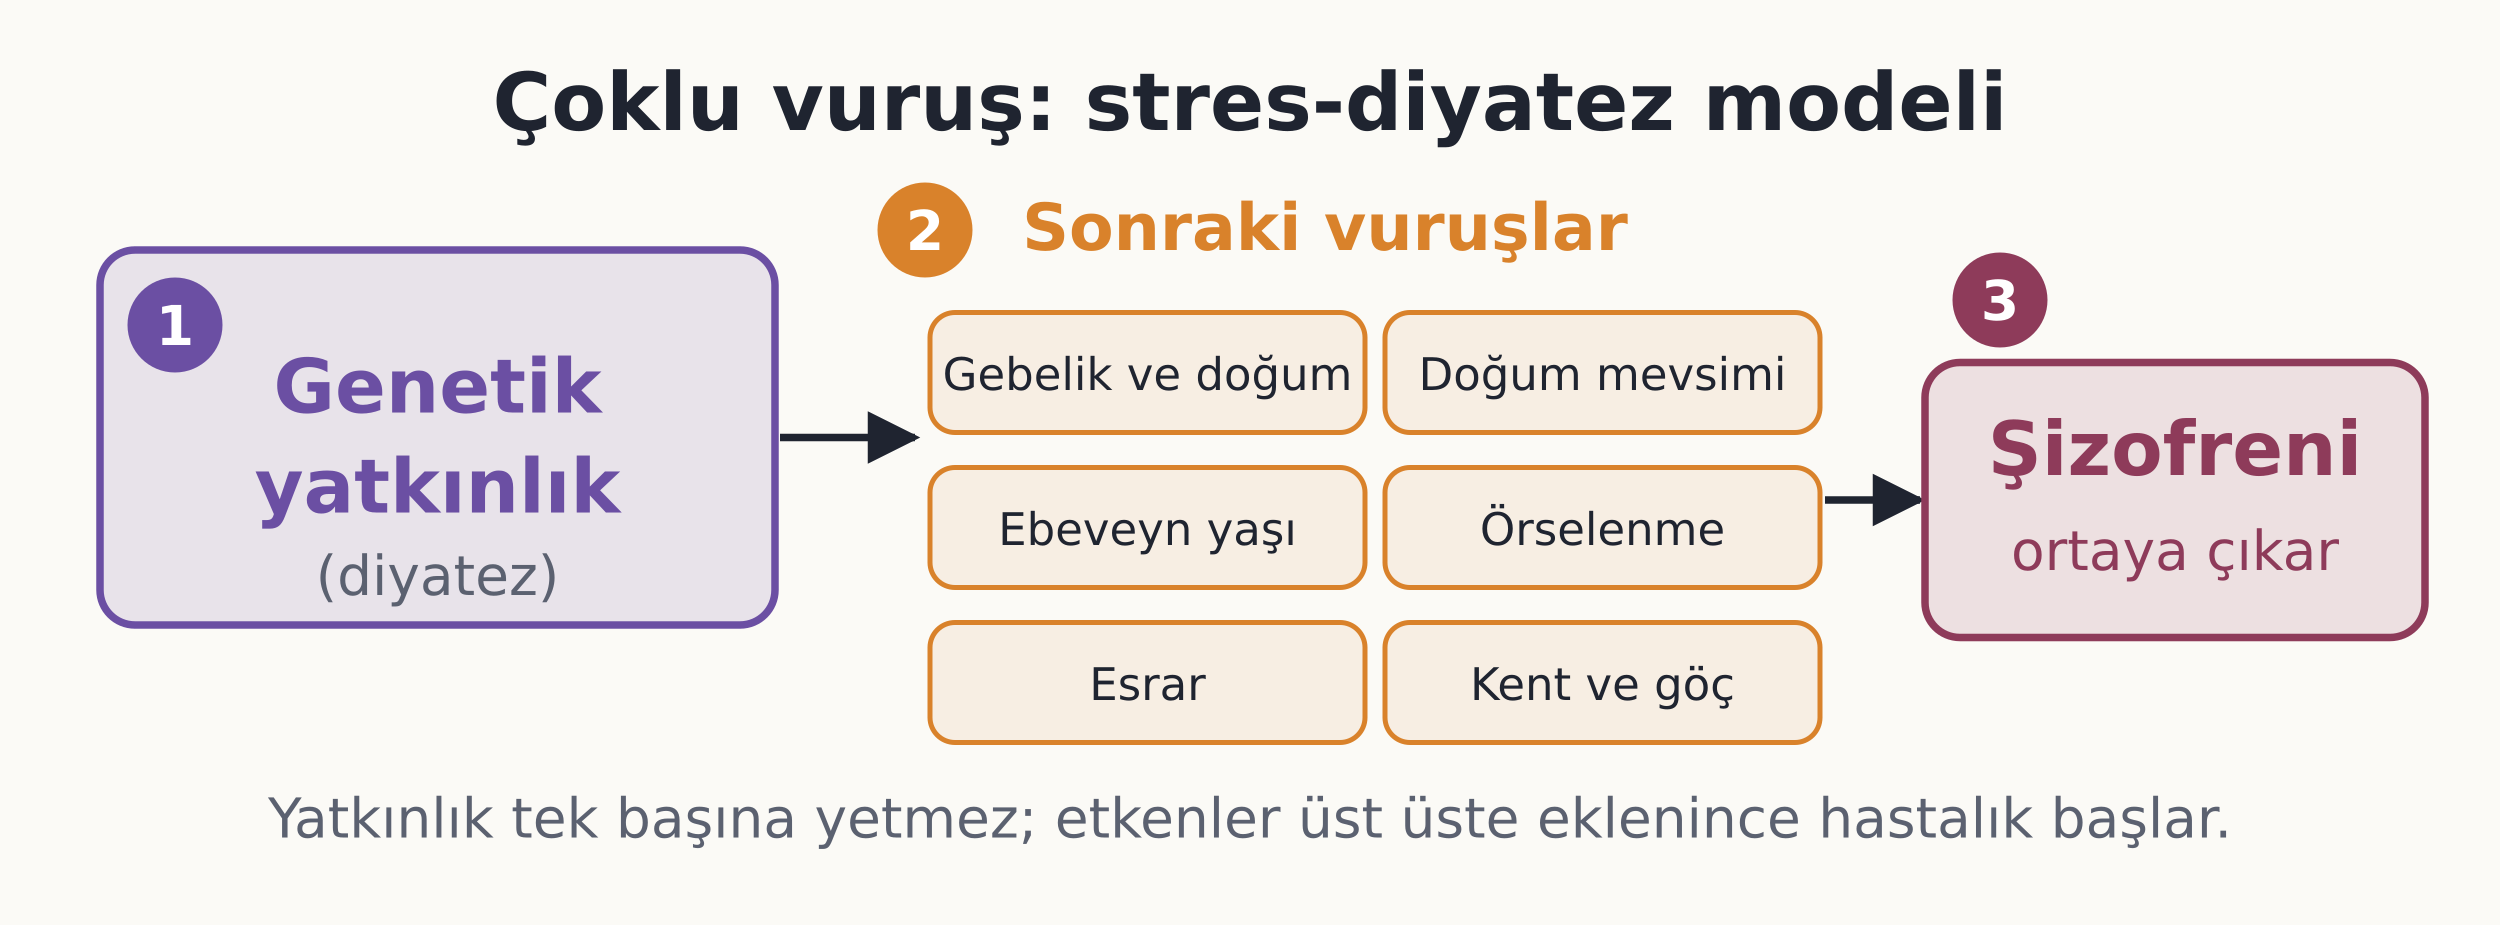
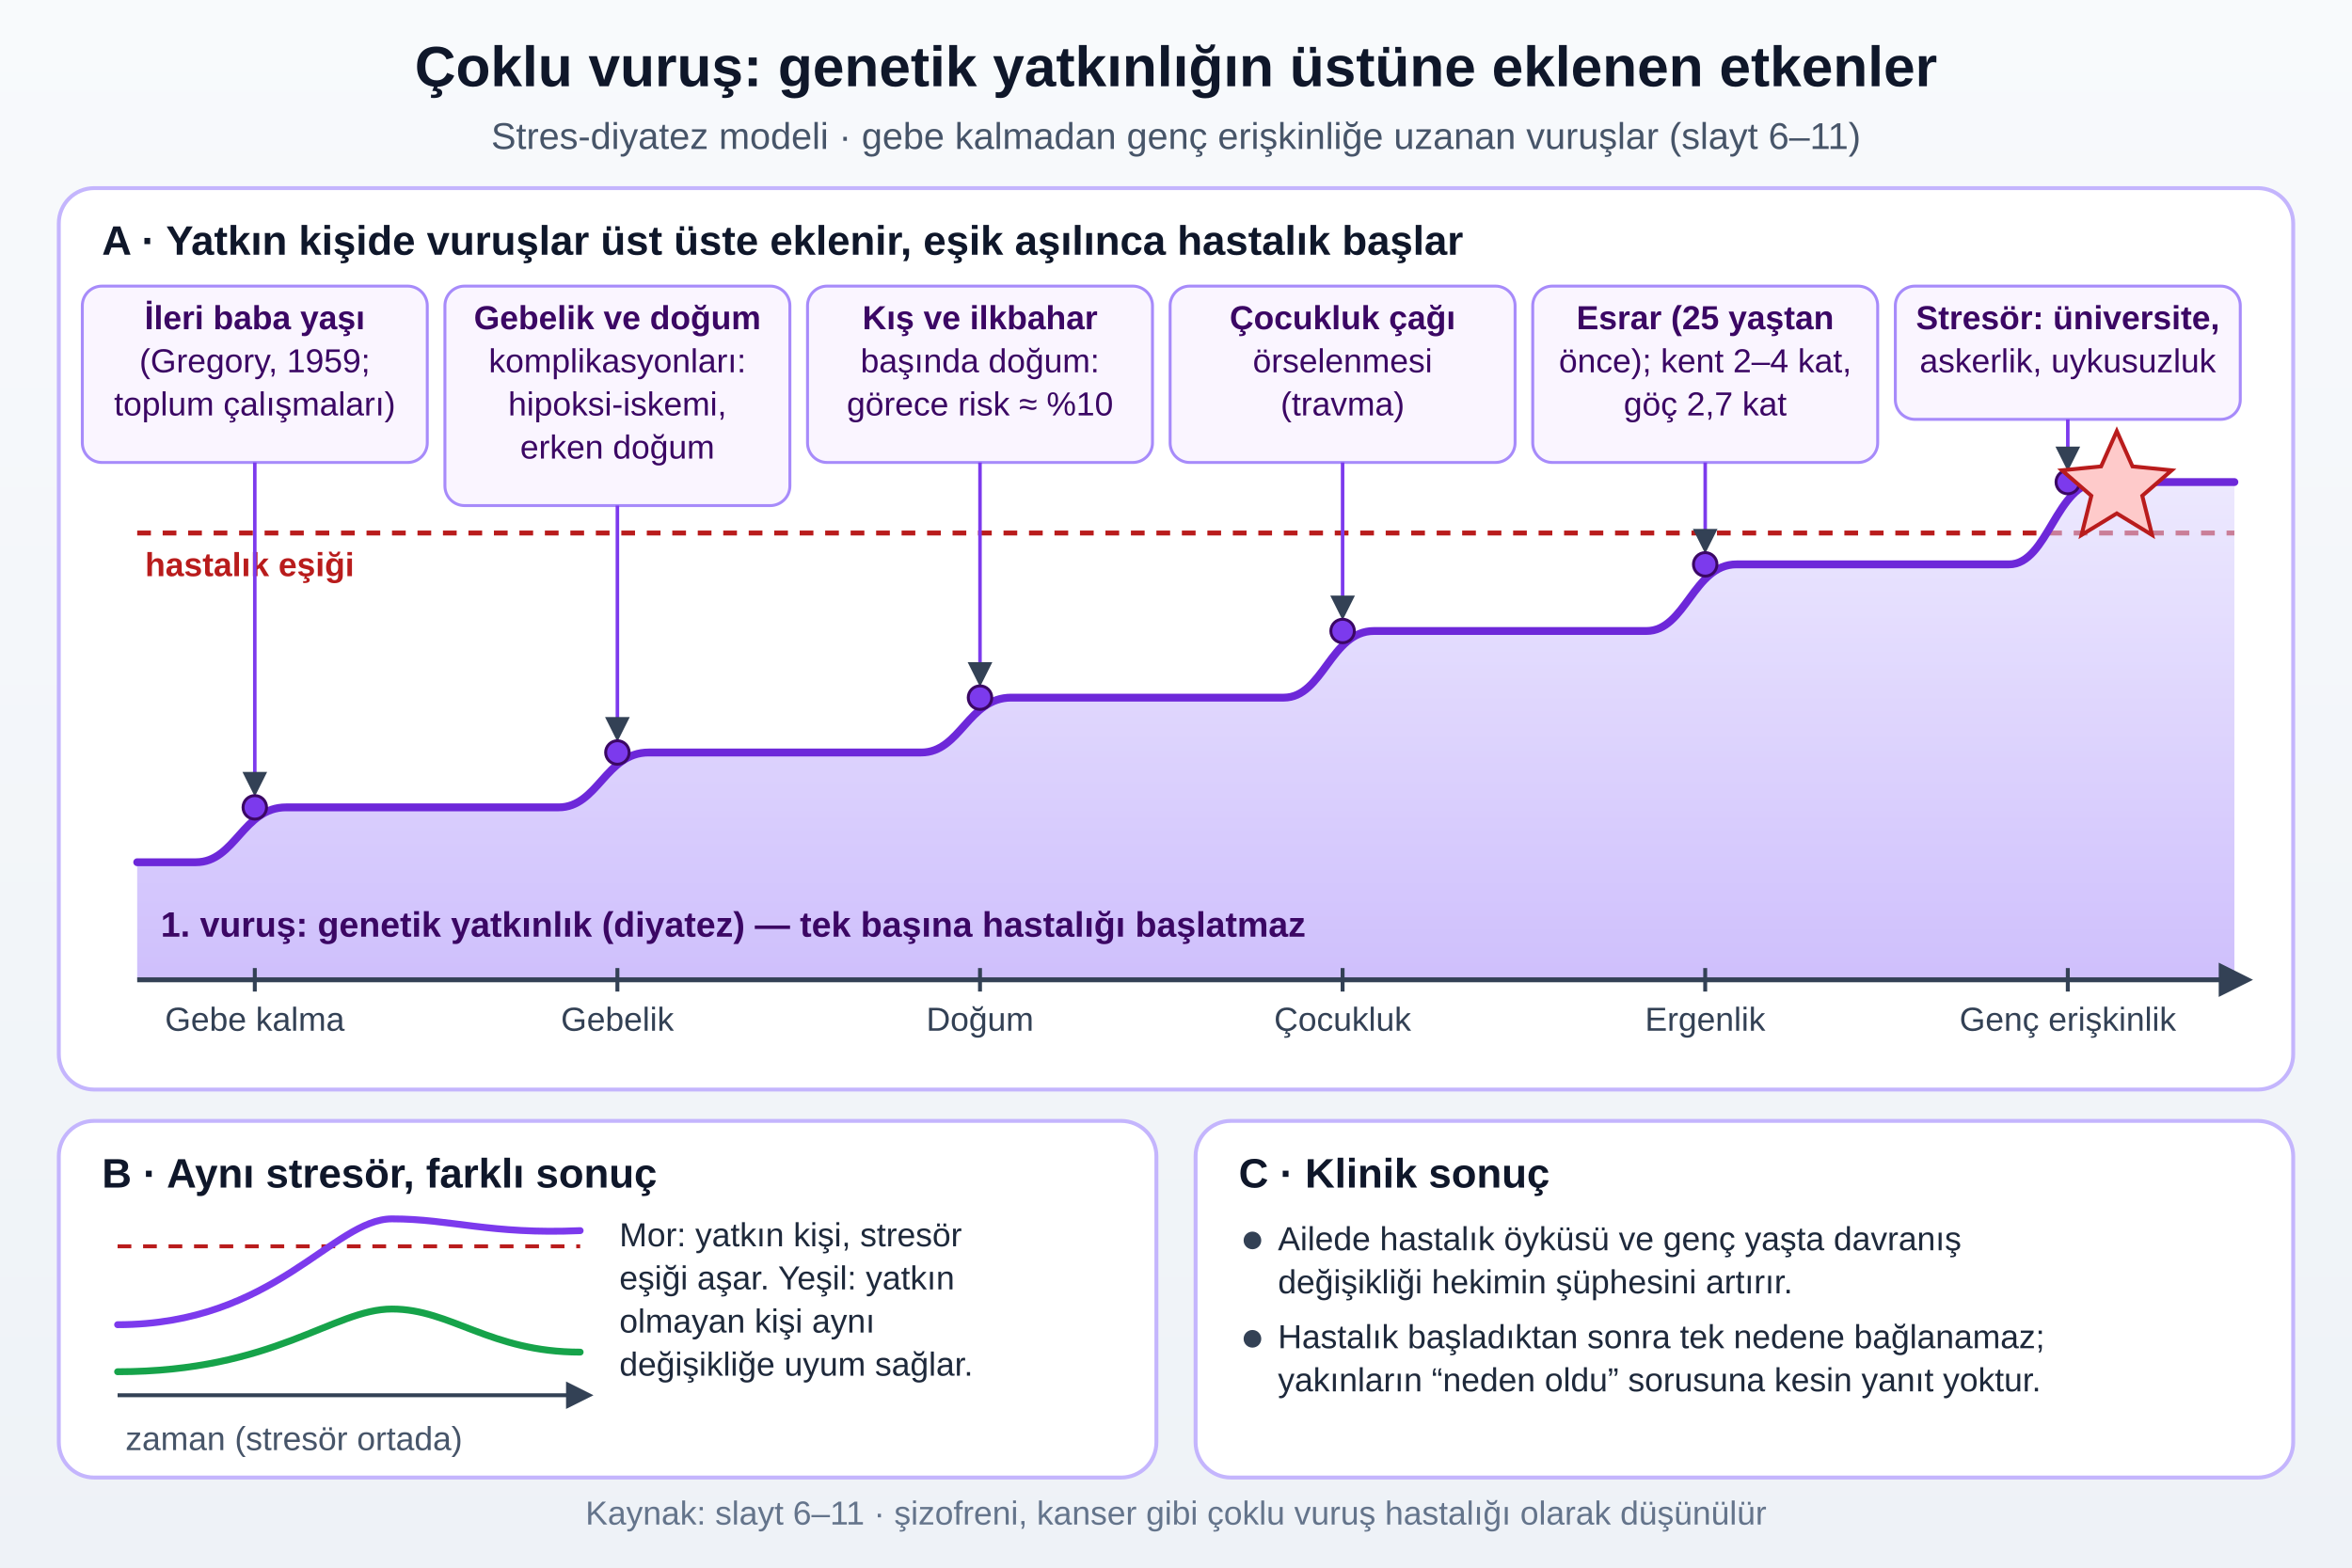
- <svg xmlns="http://www.w3.org/2000/svg" viewBox="0 0 1000 370" width="1000" height="370" font-family="DejaVu Sans, Noto Sans, Arial, sans-serif" role="img" aria-label="Çoklu vuruş: stres-diyatez modeli">
+ <svg xmlns="http://www.w3.org/2000/svg" viewBox="0 0 1200 800" width="1200" height="800" font-family="Segoe UI, Arial, sans-serif">
  <defs>
-     <marker id="ok" viewBox="0 0 10 10" refX="9" refY="5" markerWidth="7" markerHeight="7" orient="auto-start-reverse">
-       <path d="M0,0 L10,5 L0,10 z" fill="#1f2430" />
+     <linearGradient id="zemin" x1="0" y1="0" x2="0" y2="1">
+       <stop offset="0" stop-color="#f8fafc" />
+       <stop offset="1" stop-color="#eef2f7" />
+     </linearGradient>
+     <linearGradient id="mor" x1="0" y1="0" x2="0" y2="1">
+       <stop offset="0" stop-color="#ddd6fe" />
+       <stop offset="1" stop-color="#a78bfa" />
+     </linearGradient>
+     <linearGradient id="kirmizi" x1="0" y1="0" x2="1" y2="0">
+       <stop offset="0" stop-color="#fecaca" />
+       <stop offset="1" stop-color="#f87171" />
+     </linearGradient>
+     <linearGradient id="mavi" x1="0" y1="0" x2="1" y2="0">
+       <stop offset="0" stop-color="#bfdbfe" />
+       <stop offset="1" stop-color="#60a5fa" />
+     </linearGradient>
+     <linearGradient id="yesil" x1="0" y1="0" x2="1" y2="0">
+       <stop offset="0" stop-color="#bbf7d0" />
+       <stop offset="1" stop-color="#4ade80" />
+     </linearGradient>
+     <linearGradient id="turuncu" x1="0" y1="0" x2="1" y2="0">
+       <stop offset="0" stop-color="#fed7aa" />
+       <stop offset="1" stop-color="#fb923c" />
+     </linearGradient>
+     <linearGradient id="amber" x1="0" y1="0" x2="0" y2="1">
+       <stop offset="0" stop-color="#fde68a" />
+       <stop offset="1" stop-color="#f59e0b" />
+     </linearGradient>
+     <linearGradient id="beyin" x1="0" y1="0" x2="0" y2="1">
+       <stop offset="0" stop-color="#fce7f3" />
+       <stop offset="1" stop-color="#f9a8d4" />
+     </linearGradient>
+     <radialGradient id="soma" cx="0.4" cy="0.35" r="0.7">
+       <stop offset="0" stop-color="#e0e7ff" />
+       <stop offset="1" stop-color="#6366f1" />
+     </radialGradient>
+     <radialGradient id="dop" cx="0.35" cy="0.35" r="0.7">
+       <stop offset="0" stop-color="#fef9c3" />
+       <stop offset="1" stop-color="#eab308" />
+     </radialGradient>
+     <marker id="ok" viewBox="0 0 10 10" refX="8" refY="5" markerWidth="7" markerHeight="7" orient="auto">
+       <path d="M0 0 L10 5 L0 10 z" fill="#334155" />
    </marker>
+     <marker id="okk" viewBox="0 0 10 10" refX="8" refY="5" markerWidth="7" markerHeight="7" orient="auto">
+       <path d="M0 0 L10 5 L0 10 z" fill="#b91c1c" />
+     </marker>
+     <marker id="okm" viewBox="0 0 10 10" refX="8" refY="5" markerWidth="7" markerHeight="7" orient="auto">
+       <path d="M0 0 L10 5 L0 10 z" fill="#1d4ed8" />
+     </marker>
+     <marker id="oky" viewBox="0 0 10 10" refX="8" refY="5" markerWidth="7" markerHeight="7" orient="auto">
+       <path d="M0 0 L10 5 L0 10 z" fill="#15803d" />
+     </marker>
+     <g id="kisi">
+       <circle cx="0" cy="-58" r="18" fill="#e2e8f0" stroke="#475569" stroke-width="2" />
+       <path d="M-30 0 C-30 -30 -18 -36 0 -36 C18 -36 30 -30 30 0 Z" fill="#cbd5e1" stroke="#475569" stroke-width="2" />
+     </g>
+     <g id="noron">
+       <path d="M0 -14 C-10 -30 -18 -40 -34 -52 M0 -14 C8 -32 14 -42 30 -56 M-12 4 C-30 8 -44 4 -58 10 M12 4 C30 10 42 6 56 14 M0 14 C2 34 0 60 4 90" stroke="#4338ca" stroke-width="3" fill="none" stroke-linecap="round" />
+       <circle r="16" fill="url(#soma)" stroke="#3730a3" stroke-width="2" />
+     </g>
+     <g id="sinaps">
+       <circle r="4" fill="#f59e0b" stroke="#b45309" stroke-width="1" />
+     </g>
+     <g id="da">
+       <circle r="7" fill="url(#dop)" stroke="#a16207" stroke-width="1.2" />
+     </g>
  </defs>
-   <rect x="0" y="0" width="1000" height="370" fill="#fbfaf6" />
-   <text x="500" y="52" font-size="32" fill="#1f2430" text-anchor="middle" font-weight="700">Çoklu vuruş: stres-diyatez modeli</text>
-   <rect x="40" y="100" width="270" height="150" rx="14" fill="#6b4fa322" stroke="#6b4fa3" stroke-width="3" />
-   <circle cx="70" cy="130" r="19" fill="#6b4fa3" />
-   <text x="70" y="138" font-size="22" fill="#ffffff" text-anchor="middle" font-weight="700">1</text>
-   <text x="175" y="165" font-size="30" fill="#6b4fa3" text-anchor="middle" font-weight="700">Genetik</text>
-   <text x="175" y="205" font-size="30" fill="#6b4fa3" text-anchor="middle" font-weight="700">yatkınlık</text>
-   <text x="175" y="238" font-size="22" fill="#5b6170" text-anchor="middle">(diyatez)</text>
-   <circle cx="370" cy="92" r="19" fill="#d9822b" />
-   <text x="370" y="100" font-size="22" fill="#ffffff" text-anchor="middle" font-weight="700">2</text>
-   <text x="530" y="100" font-size="26" fill="#d9822b" text-anchor="middle" font-weight="700">Sonraki vuruşlar</text>
-   <rect x="372" y="125" width="174" height="48" rx="10" fill="#d9822b18" stroke="#d9822b" stroke-width="2" />
-   <text x="459" y="156" font-size="18" fill="#1f2430" text-anchor="middle">Gebelik ve doğum</text>
-   <rect x="554" y="125" width="174" height="48" rx="10" fill="#d9822b18" stroke="#d9822b" stroke-width="2" />
-   <text x="641" y="156" font-size="18" fill="#1f2430" text-anchor="middle">Doğum mevsimi</text>
-   <rect x="372" y="187" width="174" height="48" rx="10" fill="#d9822b18" stroke="#d9822b" stroke-width="2" />
-   <text x="459" y="218" font-size="18" fill="#1f2430" text-anchor="middle">Ebeveyn yaşı</text>
-   <rect x="554" y="187" width="174" height="48" rx="10" fill="#d9822b18" stroke="#d9822b" stroke-width="2" />
-   <text x="641" y="218" font-size="18" fill="#1f2430" text-anchor="middle">Örselenme</text>
-   <rect x="372" y="249" width="174" height="48" rx="10" fill="#d9822b18" stroke="#d9822b" stroke-width="2" />
-   <text x="459" y="280" font-size="18" fill="#1f2430" text-anchor="middle">Esrar</text>
-   <rect x="554" y="249" width="174" height="48" rx="10" fill="#d9822b18" stroke="#d9822b" stroke-width="2" />
-   <text x="641" y="280" font-size="18" fill="#1f2430" text-anchor="middle">Kent ve göç</text>
-   <line x1="312" y1="175" x2="366" y2="175" stroke="#1f2430" stroke-width="3" marker-end="url(#ok)" />
-   <line x1="730" y1="200" x2="768" y2="200" stroke="#1f2430" stroke-width="3" marker-end="url(#ok)" />
-   <circle cx="800" cy="120" r="19" fill="#8e3b5a" />
-   <text x="800" y="128" font-size="22" fill="#ffffff" text-anchor="middle" font-weight="700">3</text>
-   <rect x="770" y="145" width="200" height="110" rx="14" fill="#8e3b5a22" stroke="#8e3b5a" stroke-width="3" />
-   <text x="870" y="190" font-size="30" fill="#8e3b5a" text-anchor="middle" font-weight="700">Şizofreni</text>
-   <text x="870" y="228" font-size="22" fill="#8e3b5a" text-anchor="middle">ortaya çıkar</text>
-   <text x="500" y="335" font-size="22" fill="#5b6170" text-anchor="middle">Yatkınlık tek başına yetmez; etkenler üst üste eklenince hastalık başlar.</text>
+   <rect width="1200" height="800" fill="url(#zemin)" />
+   <text x="600" y="44" font-size="29" fill="#0f172a" text-anchor="middle" font-weight="bold">Çoklu vuruş: genetik yatkınlığın üstüne eklenen etkenler</text>
+   <text x="600" y="76" font-size="19" fill="#475569" text-anchor="middle">Stres-diyatez modeli · gebe kalmadan genç erişkinliğe uzanan vuruşlar (slayt 6–11)</text>
+   <rect x="30" y="96" width="1140" height="460" rx="18" fill="#ffffff" stroke="#c4b5fd" stroke-width="2" />
+   <text x="52" y="130" font-size="21" fill="#0f172a" text-anchor="start" font-weight="bold">A · Yatkın kişide vuruşlar üst üste eklenir, eşik aşılınca hastalık başlar</text>
+   <line x1="70" y1="272" x2="1140" y2="272" stroke="#b91c1c" stroke-width="2.5" stroke-dasharray="7 6" />
+   <text x="74" y="294" font-size="17" fill="#b91c1c" text-anchor="start" font-weight="bold">hastalık eşiği</text>
+   <path d="M70 440 L100 440 C120 440 124 412 146 412 L285 412 C305 412 309 384 331 384 L470 384 C490 384 494 356 516 356 L655 356 C675 356 679 322 701 322 L840 322 C860 322 864 288 886 288 L1025 288 C1045 288 1049 246 1071 246 L1140 246 L1140 500 L70 500 Z" stroke="#7c3aed" stroke-width="0" fill="url(#mor)" stroke-linecap="round" opacity="0.55" />
+   <path d="M70 440 L100 440 C120 440 124 412 146 412 L285 412 C305 412 309 384 331 384 L470 384 C490 384 494 356 516 356 L655 356 C675 356 679 322 701 322 L840 322 C860 322 864 288 886 288 L1025 288 C1045 288 1049 246 1071 246 L1140 246" stroke="#6d28d9" stroke-width="4" fill="none" stroke-linecap="round" />
+   <text x="82" y="478" font-size="18" fill="#3b0764" text-anchor="start" font-weight="bold">1. vuruş: genetik yatkınlık (diyatez) — tek başına hastalığı başlatmaz</text>
+   <line x1="70" y1="500" x2="1146" y2="500" stroke="#334155" stroke-width="2.5" marker-end="url(#ok)" />
+   <line x1="130" y1="494" x2="130" y2="506" stroke="#334155" stroke-width="2" />
+   <text x="130" y="526" font-size="17" fill="#334155" text-anchor="middle">Gebe kalma</text>
+   <line x1="315" y1="494" x2="315" y2="506" stroke="#334155" stroke-width="2" />
+   <text x="315" y="526" font-size="17" fill="#334155" text-anchor="middle">Gebelik</text>
+   <line x1="500" y1="494" x2="500" y2="506" stroke="#334155" stroke-width="2" />
+   <text x="500" y="526" font-size="17" fill="#334155" text-anchor="middle">Doğum</text>
+   <line x1="685" y1="494" x2="685" y2="506" stroke="#334155" stroke-width="2" />
+   <text x="685" y="526" font-size="17" fill="#334155" text-anchor="middle">Çocukluk</text>
+   <line x1="870" y1="494" x2="870" y2="506" stroke="#334155" stroke-width="2" />
+   <text x="870" y="526" font-size="17" fill="#334155" text-anchor="middle">Ergenlik</text>
+   <line x1="1055" y1="494" x2="1055" y2="506" stroke="#334155" stroke-width="2" />
+   <text x="1055" y="526" font-size="17" fill="#334155" text-anchor="middle">Genç erişkinlik</text>
+   <rect x="42" y="146" width="176" height="90" rx="10" fill="#faf5ff" stroke="#a78bfa" stroke-width="1.5" />
+   <text x="130" y="168" font-size="17" fill="#3b0764" text-anchor="middle" font-weight="bold">İleri baba yaşı</text>
+   <text x="130" y="190" font-size="17" fill="#3b0764" text-anchor="middle">(Gregory, 1959;</text>
+   <text x="130" y="212" font-size="17" fill="#3b0764" text-anchor="middle">toplum çalışmaları)</text>
+   <line x1="130" y1="236" x2="130" y2="404" stroke="#7c3aed" stroke-width="1.8" marker-end="url(#ok)" />
+   <circle cx="130" cy="412" r="6" fill="#7c3aed" stroke="#3b0764" stroke-width="1.5" />
+   <rect x="227" y="146" width="176" height="112" rx="10" fill="#faf5ff" stroke="#a78bfa" stroke-width="1.5" />
+   <text x="315" y="168" font-size="17" fill="#3b0764" text-anchor="middle" font-weight="bold">Gebelik ve doğum</text>
+   <text x="315" y="190" font-size="17" fill="#3b0764" text-anchor="middle">komplikasyonları:</text>
+   <text x="315" y="212" font-size="17" fill="#3b0764" text-anchor="middle">hipoksi-iskemi,</text>
+   <text x="315" y="234" font-size="17" fill="#3b0764" text-anchor="middle">erken doğum</text>
+   <line x1="315" y1="258" x2="315" y2="376" stroke="#7c3aed" stroke-width="1.8" marker-end="url(#ok)" />
+   <circle cx="315" cy="384" r="6" fill="#7c3aed" stroke="#3b0764" stroke-width="1.5" />
+   <rect x="412" y="146" width="176" height="90" rx="10" fill="#faf5ff" stroke="#a78bfa" stroke-width="1.5" />
+   <text x="500" y="168" font-size="17" fill="#3b0764" text-anchor="middle" font-weight="bold">Kış ve ilkbahar</text>
+   <text x="500" y="190" font-size="17" fill="#3b0764" text-anchor="middle">başında doğum:</text>
+   <text x="500" y="212" font-size="17" fill="#3b0764" text-anchor="middle">görece risk ≈ %10</text>
+   <line x1="500" y1="236" x2="500" y2="348" stroke="#7c3aed" stroke-width="1.8" marker-end="url(#ok)" />
+   <circle cx="500" cy="356" r="6" fill="#7c3aed" stroke="#3b0764" stroke-width="1.5" />
+   <rect x="597" y="146" width="176" height="90" rx="10" fill="#faf5ff" stroke="#a78bfa" stroke-width="1.5" />
+   <text x="685" y="168" font-size="17" fill="#3b0764" text-anchor="middle" font-weight="bold">Çocukluk çağı</text>
+   <text x="685" y="190" font-size="17" fill="#3b0764" text-anchor="middle">örselenmesi</text>
+   <text x="685" y="212" font-size="17" fill="#3b0764" text-anchor="middle">(travma)</text>
+   <line x1="685" y1="236" x2="685" y2="314" stroke="#7c3aed" stroke-width="1.8" marker-end="url(#ok)" />
+   <circle cx="685" cy="322" r="6" fill="#7c3aed" stroke="#3b0764" stroke-width="1.5" />
+   <rect x="782" y="146" width="176" height="90" rx="10" fill="#faf5ff" stroke="#a78bfa" stroke-width="1.5" />
+   <text x="870" y="168" font-size="17" fill="#3b0764" text-anchor="middle" font-weight="bold">Esrar (25 yaştan</text>
+   <text x="870" y="190" font-size="17" fill="#3b0764" text-anchor="middle">önce); kent 2–4 kat,</text>
+   <text x="870" y="212" font-size="17" fill="#3b0764" text-anchor="middle">göç 2,7 kat</text>
+   <line x1="870" y1="236" x2="870" y2="280" stroke="#7c3aed" stroke-width="1.8" marker-end="url(#ok)" />
+   <circle cx="870" cy="288" r="6" fill="#7c3aed" stroke="#3b0764" stroke-width="1.5" />
+   <rect x="967" y="146" width="176" height="68" rx="10" fill="#faf5ff" stroke="#a78bfa" stroke-width="1.5" />
+   <text x="1055" y="168" font-size="17" fill="#3b0764" text-anchor="middle" font-weight="bold">Stresör: üniversite,</text>
+   <text x="1055" y="190" font-size="17" fill="#3b0764" text-anchor="middle">askerlik, uykusuzluk</text>
+   <line x1="1055" y1="214" x2="1055" y2="238" stroke="#7c3aed" stroke-width="1.8" marker-end="url(#ok)" />
+   <circle cx="1055" cy="246" r="6" fill="#7c3aed" stroke="#3b0764" stroke-width="1.5" />
+   <path d="M1080 220 l8 18 l20 2 l-15 13 l5 20 l-18 -11 l-18 11 l5 -20 l-15 -13 l20 -2 z" stroke="#b91c1c" stroke-width="2" fill="#fecaca" stroke-linecap="round" />
+   <rect x="30" y="572" width="560" height="182" rx="18" fill="#ffffff" stroke="#c4b5fd" stroke-width="2" />
+   <text x="52" y="606" font-size="21" fill="#0f172a" text-anchor="start" font-weight="bold">B · Aynı stresör, farklı sonuç</text>
+   <line x1="60" y1="712" x2="300" y2="712" stroke="#334155" stroke-width="2" marker-end="url(#ok)" />
+   <line x1="60" y1="636" x2="296" y2="636" stroke="#b91c1c" stroke-width="2" stroke-dasharray="7 6" />
+   <path d="M60 700 C140 700 170 668 200 668 C230 668 250 690 296 690" stroke="#16a34a" stroke-width="3.5" fill="none" stroke-linecap="round" />
+   <path d="M60 676 C140 676 170 622 200 622 C230 622 250 630 296 628" stroke="#7c3aed" stroke-width="3.5" fill="none" stroke-linecap="round" />
+   <text x="64" y="740" font-size="17" fill="#475569" text-anchor="start">zaman (stresör ortada)</text>
+   <text x="316" y="636" font-size="17" fill="#1e293b" text-anchor="start">Mor: yatkın kişi, stresör</text>
+   <text x="316" y="658" font-size="17" fill="#1e293b" text-anchor="start">eşiği aşar. Yeşil: yatkın</text>
+   <text x="316" y="680" font-size="17" fill="#1e293b" text-anchor="start">olmayan kişi aynı</text>
+   <text x="316" y="702" font-size="17" fill="#1e293b" text-anchor="start">değişikliğe uyum sağlar.</text>
+   <rect x="610" y="572" width="560" height="182" rx="18" fill="#ffffff" stroke="#c4b5fd" stroke-width="2" />
+   <text x="632" y="606" font-size="21" fill="#0f172a" text-anchor="start" font-weight="bold">C · Klinik sonuç</text>
+   <circle cx="639" cy="633" r="4.5" fill="#334155" />
+   <text x="652" y="638" font-size="17" fill="#1e293b" text-anchor="start">Ailede hastalık öyküsü ve genç yaşta davranış</text>
+   <text x="652" y="660" font-size="17" fill="#1e293b" text-anchor="start">değişikliği hekimin şüphesini artırır.</text>
+   <circle cx="639" cy="683.2" r="4.5" fill="#334155" />
+   <text x="652" y="688" font-size="17" fill="#1e293b" text-anchor="start">Hastalık başladıktan sonra tek nedene bağlanamaz;</text>
+   <text x="652" y="710" font-size="17" fill="#1e293b" text-anchor="start">yakınların “neden oldu” sorusuna kesin yanıt yoktur.</text>
+   <text x="600" y="778" font-size="17" fill="#64748b" text-anchor="middle">Kaynak: slayt 6–11 · şizofreni, kanser gibi çoklu vuruş hastalığı olarak düşünülür</text>
</svg>
